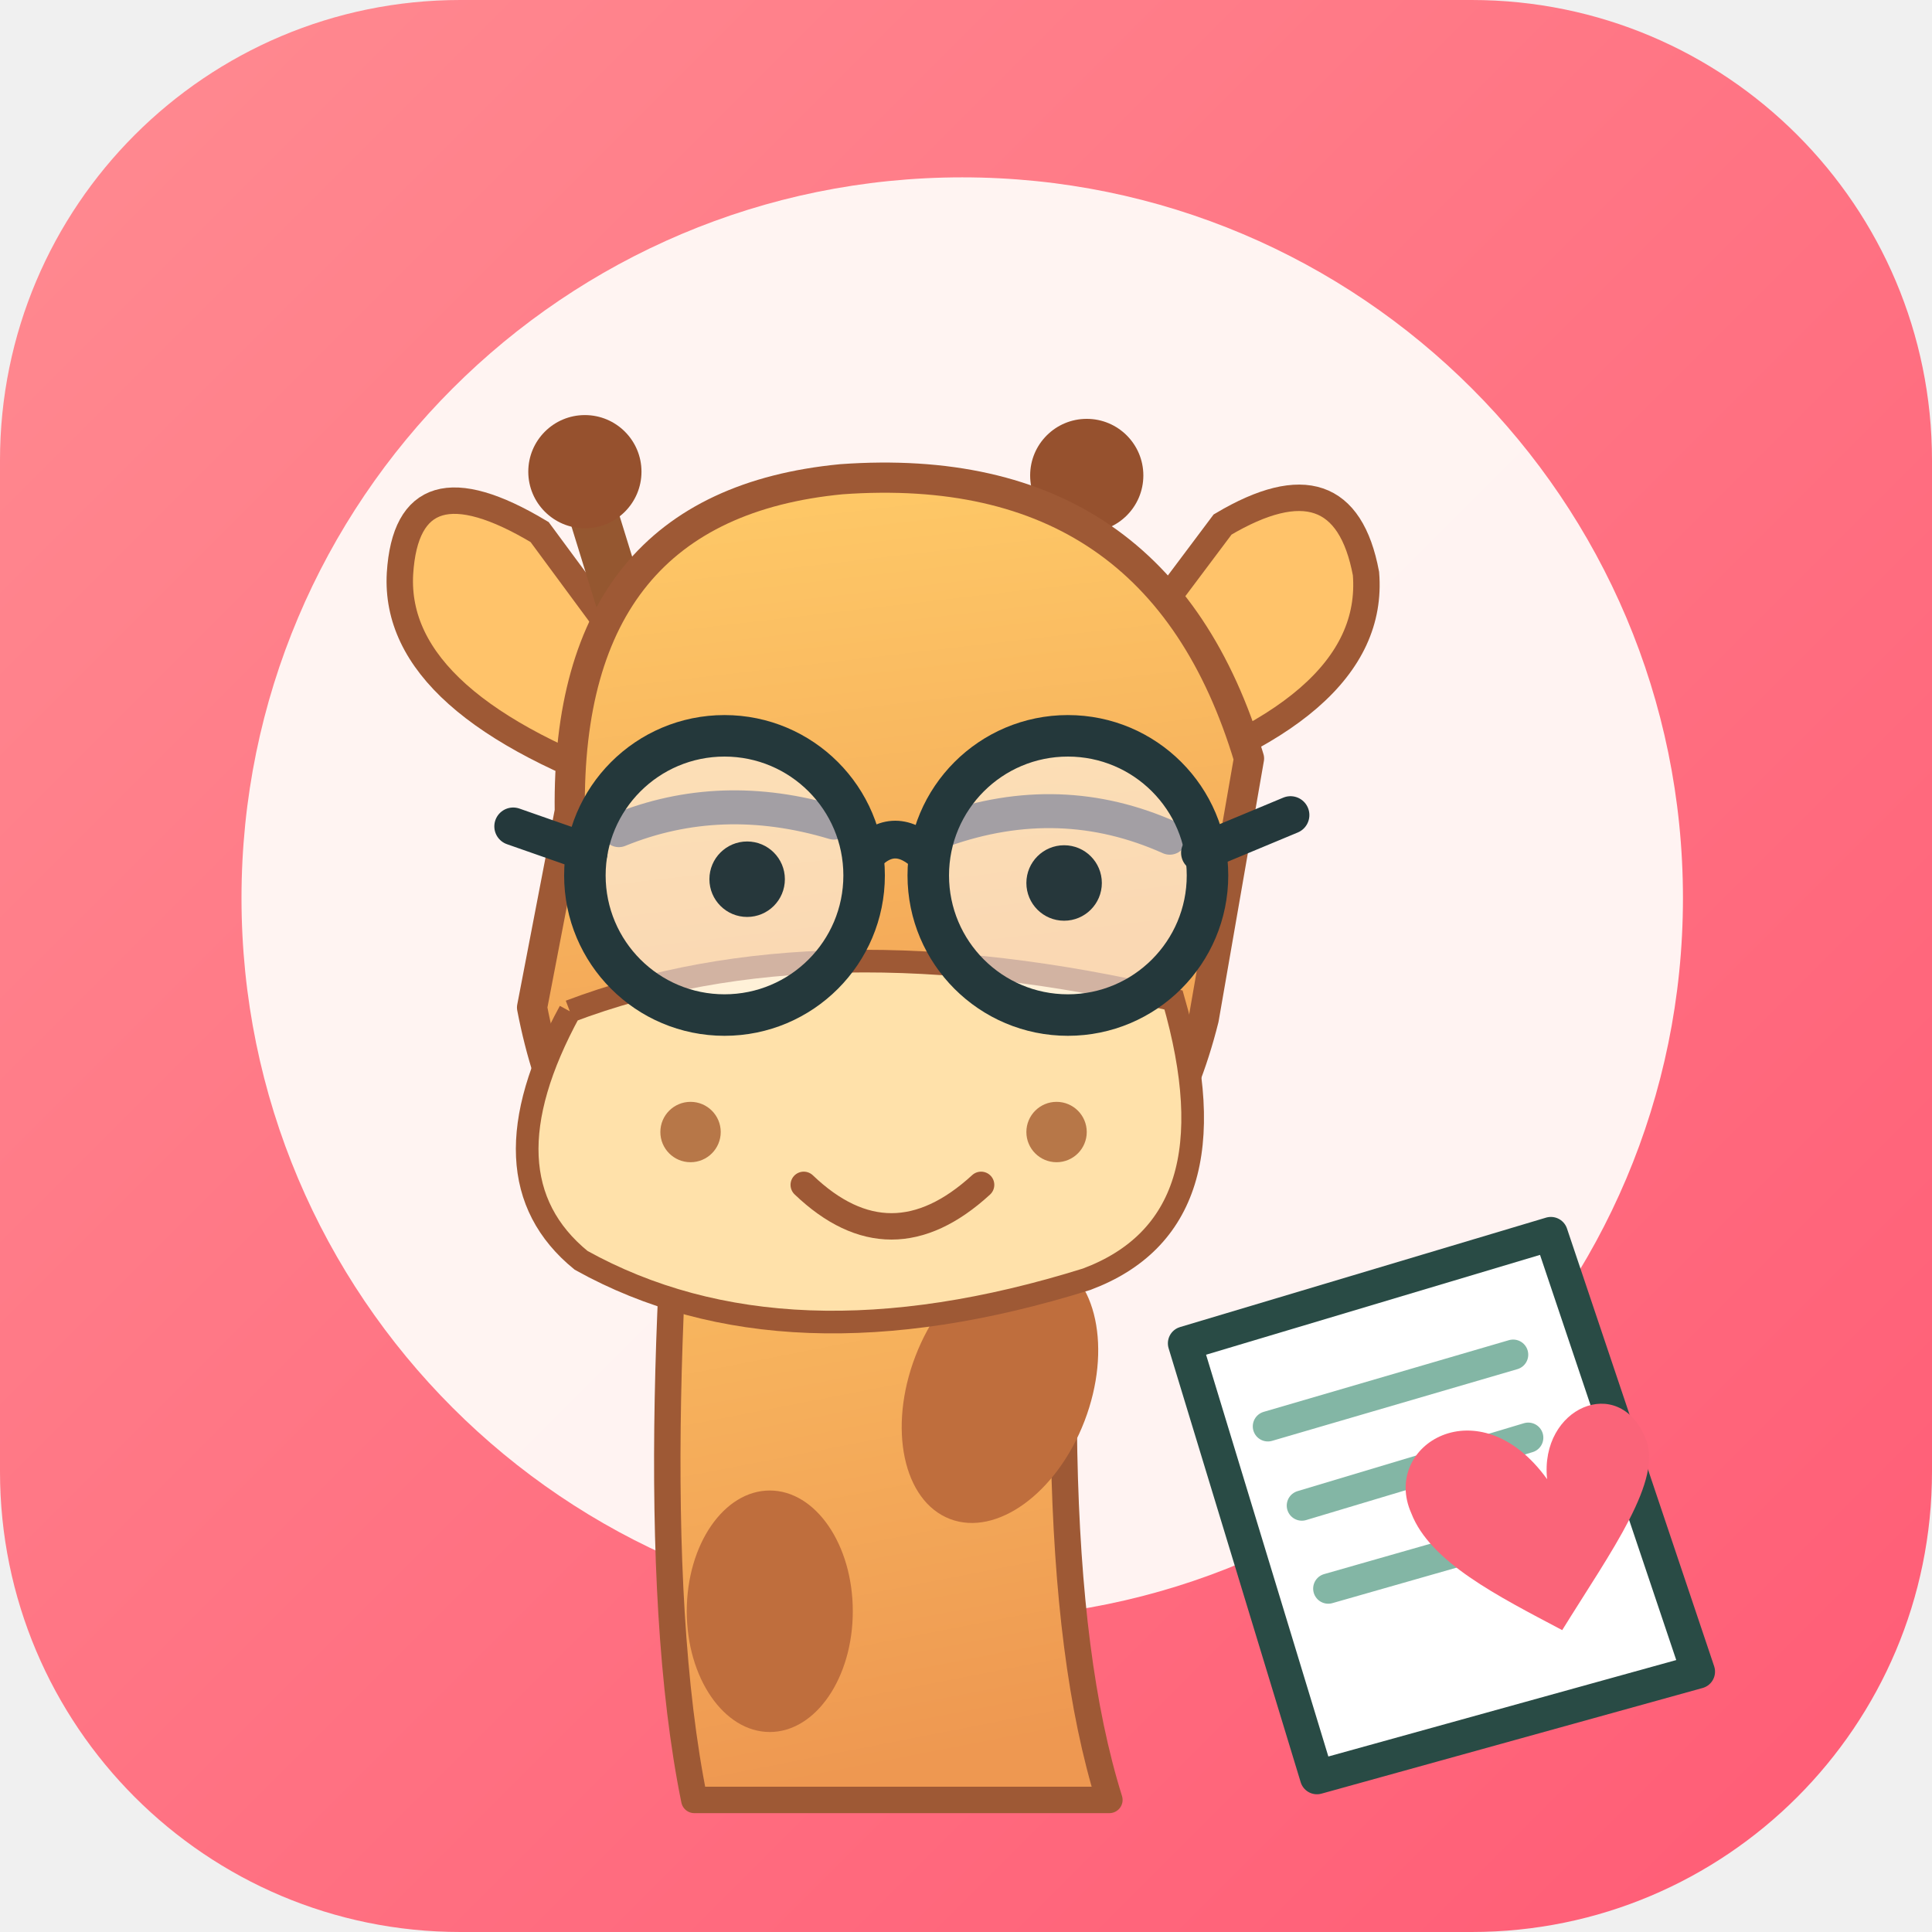
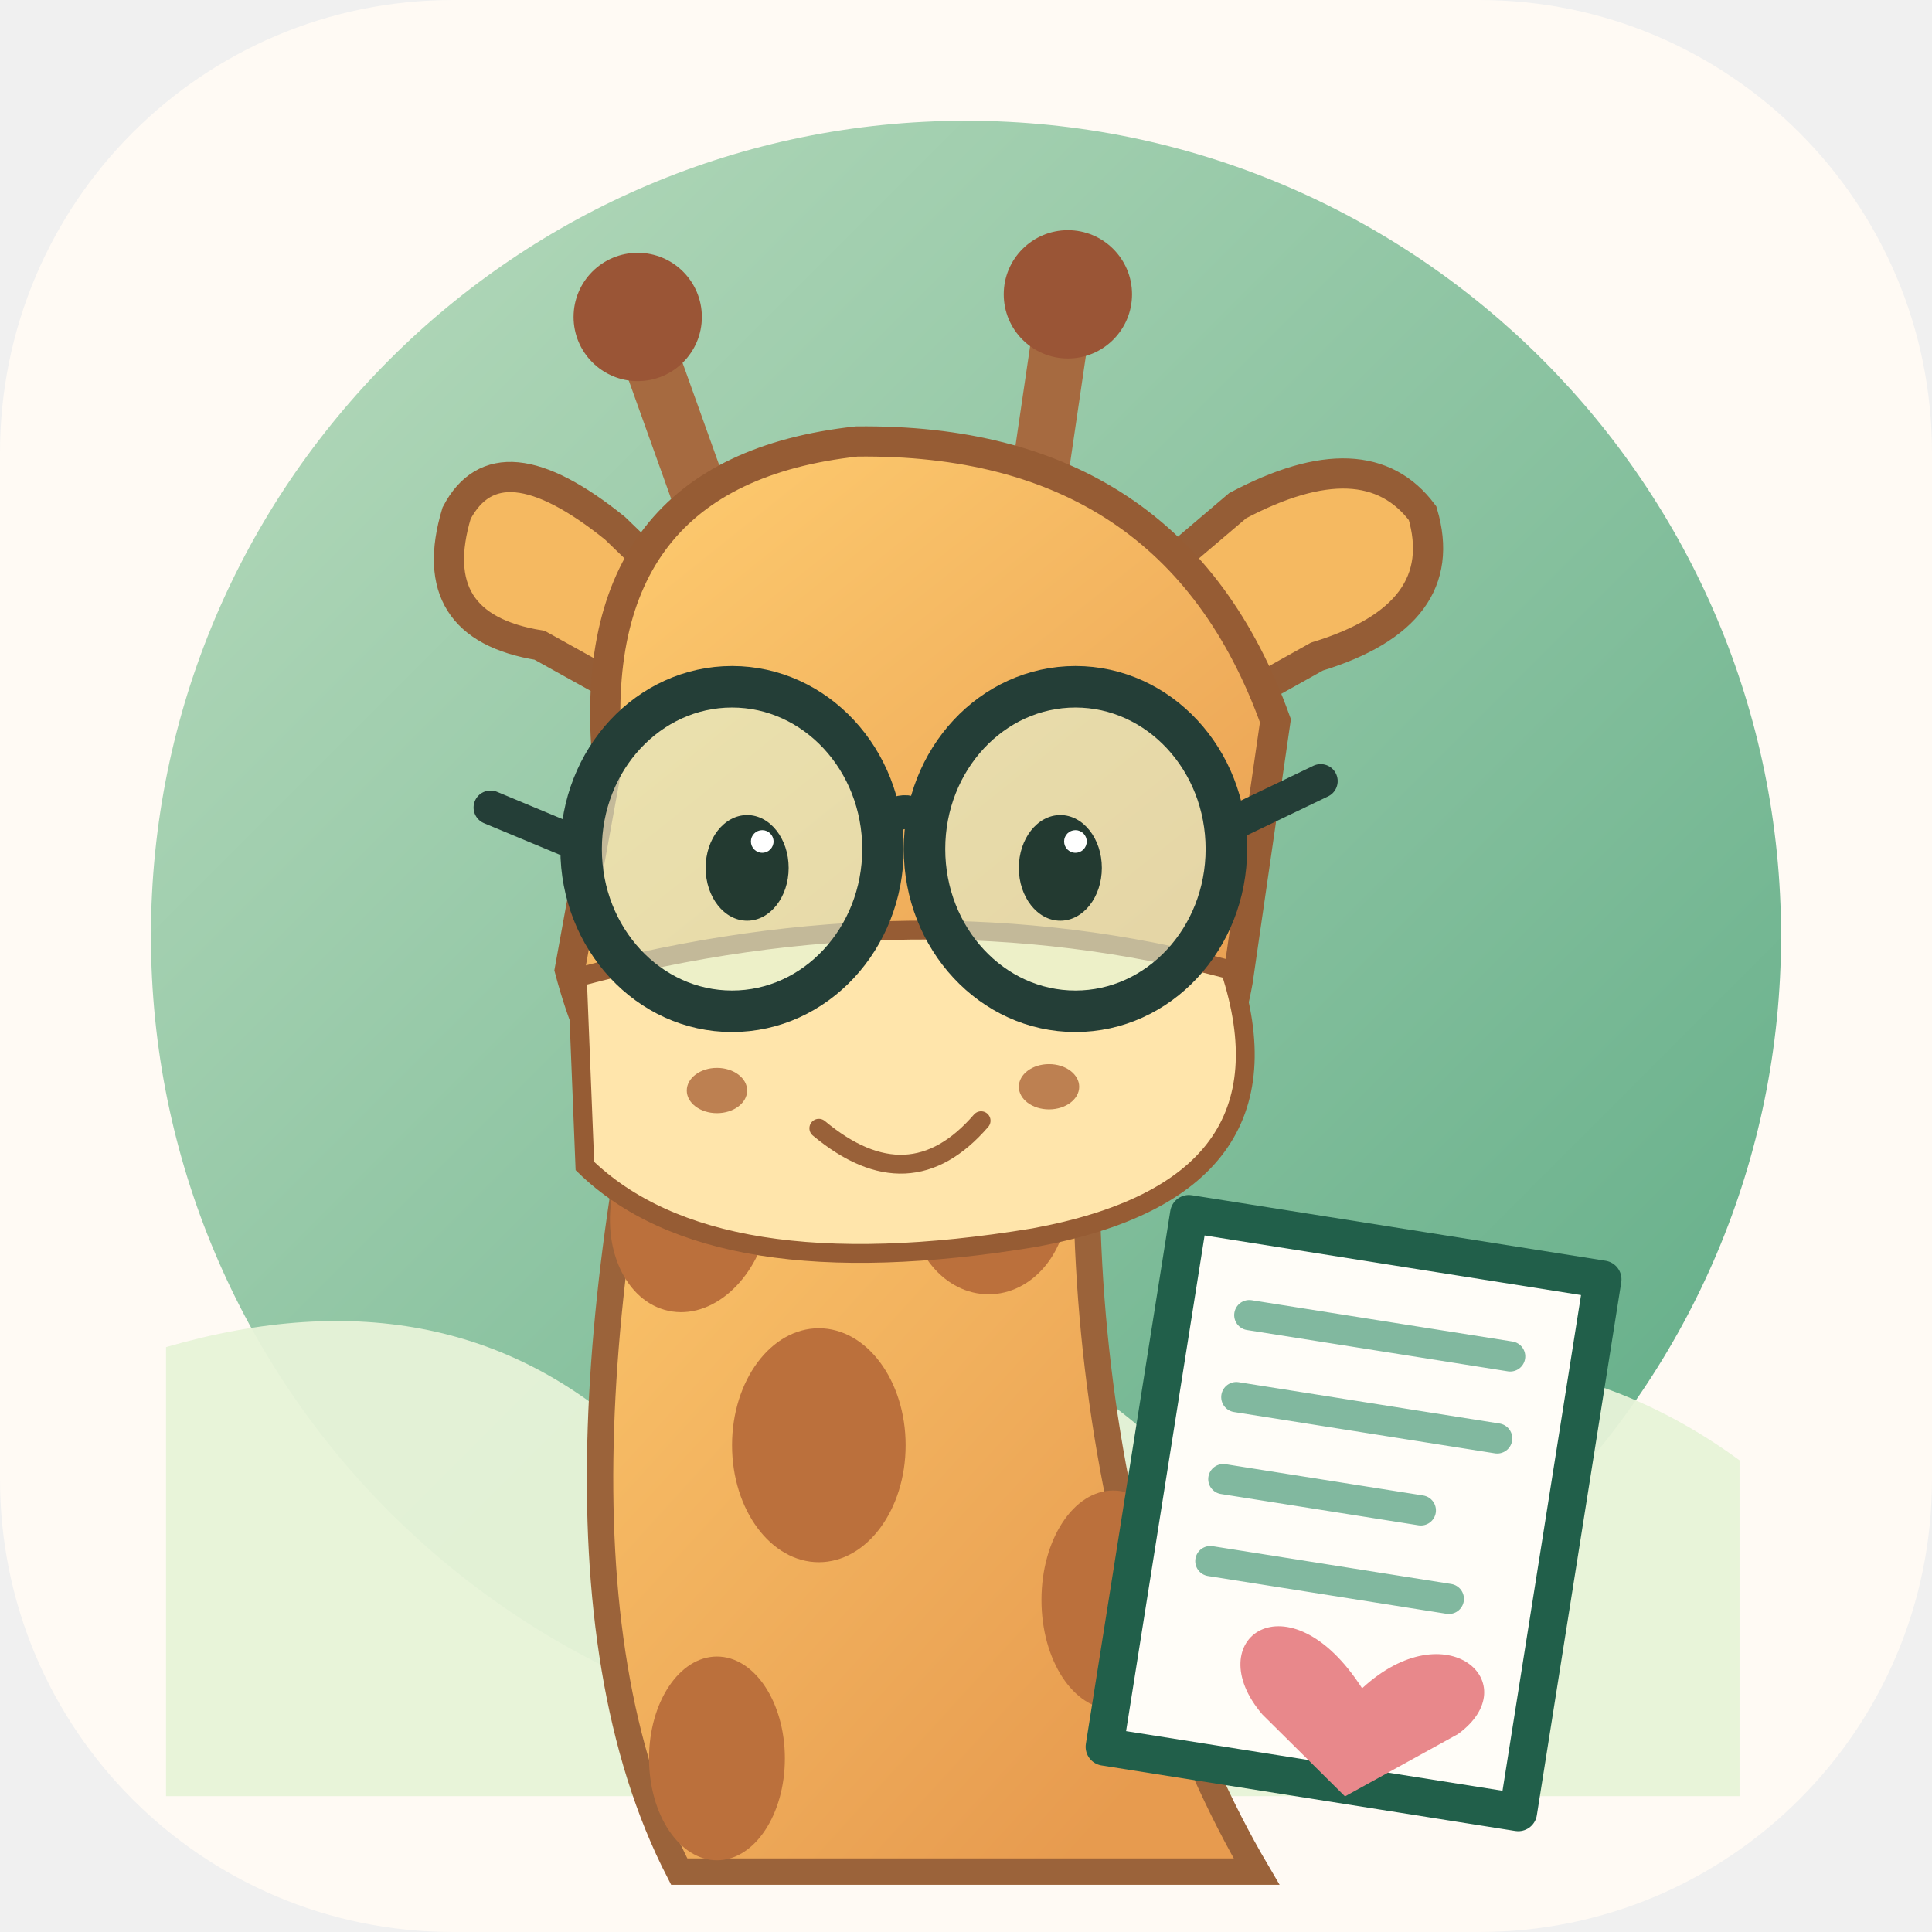
<svg xmlns="http://www.w3.org/2000/svg" viewBox="0 0 512 512">
  <defs>
-     <linearGradient id="bg" x2="1" y2="1">
-       <stop stop-color="#ff8b91" />
-       <stop offset="1" stop-color="#ff5b75" />
+     <linearGradient id="bg" x1="0" x2="1" y1="0" y2="1">
+       <stop stop-color="#badcbe" />
+       <stop offset="1" stop-color="#5caa84" />
    </linearGradient>
-     <linearGradient id="fur" x2=".1" y2="1">
-       <stop stop-color="#ffcb68" />
-       <stop offset="1" stop-color="#ee9851" />
+     <linearGradient id="fur" x1="0" x2=".7" y1="0" y2="1">
+       <stop stop-color="#ffce71" />
+       <stop offset="1" stop-color="#e79b4f" />
    </linearGradient>
  </defs>
-   <rect width="512" height="512" rx="122" fill="url(#bg)" />
-   <circle cx="255" cy="238" r="191" fill="#fff9f7" opacity=".96" />
-   <path d="M184 477c-12-59-7-149 1-226h103c-9 104-9 178 6 226z" fill="url(#fur)" stroke="#9e5935" stroke-width="7" stroke-linejoin="round" />
-   <g fill="#bf6e3d">
-     <ellipse cx="213" cy="311" rx="22" ry="33" transform="rotate(-19 213 311)" />
-     <ellipse cx="265" cy="368" rx="24" ry="37" transform="rotate(21 265 368)" />
-     <ellipse cx="204" cy="427" rx="22" ry="32" />
-     <ellipse cx="271" cy="266" rx="15" ry="20" />
+   <rect width="512" height="512" rx="120" fill="#fffaf4" />
+   <circle cx="256" cy="248" r="216" fill="url(#bg)" />
+   <path d="M44 357Q120 335 170 383Q239 324 303 379Q394 338 461 387V476H44Z" fill="#e7f3d8" opacity=".95" />
+   <path d="M180 496C147 432 157 333 182 236L297 224C276 322 293 428 333 496Z" fill="url(#fur)" stroke="#9b633a" stroke-width="7" />
+   <g fill="#bb703c">
+     <ellipse cx="183" cy="320" rx="21" ry="28" transform="rotate(12 183 320)" />
+     <ellipse cx="262" cy="318" rx="21" ry="25" />
+     <ellipse cx="217" cy="383" rx="23" ry="31" />
+     <ellipse cx="295" cy="424" rx="19" ry="29" />
+     <ellipse cx="190" cy="466" rx="18" ry="27" />
  </g>
-   <path d="M174 183l-31-42Q108 120 106 152q-2 35 65 58" fill="#ffc36a" stroke="#9e5935" stroke-width="7" />
-   <path d="M291 183l33-44q32-19 38 13 3 37-67 58" fill="#ffc36a" stroke="#9e5935" stroke-width="7" />
-   <path d="M172 184l-17-55m116 58 17-57" stroke="#955730" stroke-width="13" stroke-linecap="round" />
-   <circle cx="155" cy="125" r="15" fill="#96512e" />
-   <circle cx="288" cy="126" r="15" fill="#96512e" />
-   <path d="M151 215q-1-81 72-88 84-6 108 74l-12 69q-18 72-94 75-70-5-84-78z" fill="url(#fur)" stroke="#9e5935" stroke-width="8" stroke-linejoin="round" />
-   <path d="M151 268q66-25 160-3 17 59-23 74-80 25-134-5-27-22-3-66" fill="#ffe1aa" stroke="#9e5935" stroke-width="6" />
-   <path d="M164 220q27-11 57-2m29 2q31-11 60 2" fill="none" stroke="#362e39" stroke-width="9" stroke-linecap="round" />
-   <circle cx="192" cy="232" r="37" fill="#ffffff" fill-opacity=".54" stroke="#24383b" stroke-width="11" />
-   <circle cx="283" cy="232" r="37" fill="#ffffff" fill-opacity=".54" stroke="#24383b" stroke-width="11" />
-   <path d="M229 227q8-9 17 0m-90-1-20-7m182 7 24-10" stroke="#24383b" stroke-width="10" fill="none" stroke-linecap="round" />
-   <circle cx="198" cy="233" r="10" fill="#26373b" />
-   <circle cx="282" cy="234" r="10" fill="#26373b" />
-   <circle cx="183" cy="300" r="8" fill="#b77748" />
-   <circle cx="280" cy="300" r="8" fill="#b77748" />
-   <path d="M213 314q23 22 47 0" stroke="#9e5935" stroke-width="7" fill="none" stroke-linecap="round" />
-   <path d="M314 356l97-29 39 116-101 28z" fill="#fff" stroke="#294b45" stroke-width="9" stroke-linejoin="round" />
-   <path d="M336 378l65-19m-56 40 60-18m-53 40 35-10" stroke="#83b6a5" stroke-width="8" stroke-linecap="round" />
-   <path d="M410 392c-18-25-44-9-36 9 5 13 23 22 40 31 13-21 27-40 22-51-7-17-28-8-26 11" fill="#fa6479" />
+   <path d="M179 191L143 171Q112 166 121 136Q132 115 163 140L193 169M288 168L328 134Q362 116 377 136Q385 163 349 174L315 193" fill="#f5b961" stroke="#955d36" stroke-width="8" />
+   <path d="M194 155L170 88M272 150L282 82" stroke="#a66a40" stroke-width="15" stroke-linecap="round" />
+   <circle cx="169" cy="84" r="17" fill="#9a5536" />
+   <circle cx="283" cy="78" r="17" fill="#9a5536" />
+   <path d="M161 202Q154 125 227 117Q311 116 338 191L328 260Q317 321 245 330Q170 329 151 257Z" fill="url(#fur)" stroke="#965c34" stroke-width="8" />
+   <path d="M153 259Q243 235 326 257Q345 315 274 328Q189 342 155 309Z" fill="#ffe5ab" stroke="#965c34" stroke-width="5" />
+   <ellipse cx="194" cy="225" rx="40" ry="43" fill="#e1f7dc" fill-opacity=".6" stroke="#243e37" stroke-width="11" />
+   <ellipse cx="285" cy="225" rx="40" ry="43" fill="#e1f7dc" fill-opacity=".6" stroke="#243e37" stroke-width="11" />
+   <path d="M234 218Q241 212 245 219M154 224L130 214M325 219L350 207" stroke="#243e37" stroke-width="9" fill="none" stroke-linecap="round" />
+   <ellipse cx="198" cy="230" rx="11" ry="14" fill="#233a31" />
+   <ellipse cx="281" cy="230" rx="11" ry="14" fill="#233a31" />
+   <circle cx="202" cy="223" r="3" fill="white" />
+   <circle cx="285" cy="223" r="3" fill="white" />
+   <ellipse cx="190" cy="289" rx="8" ry="6" fill="#bd8051" />
+   <ellipse cx="278" cy="288" rx="8" ry="6" fill="#bd8051" />
+   <path d="M217 299Q241 319 260 297" stroke="#996139" stroke-width="5" stroke-linecap="round" fill="none" />
+   <g transform="rotate(9 357 383)">
+     <path d="M306 329H417V472H306Z" fill="#fffdf8" stroke="#215f4a" stroke-width="10" stroke-linejoin="round" />
+     <path d="M326 353h70m-70 22h70m-70 22h53m-53 22h64" stroke="#81b89f" stroke-width="8" stroke-linecap="round" />
+     <path d="M371 446c-24-27-45-6-25 11l25 18 27-21c16-16-8-32-27-8" fill="#e8888b" />
+   </g>
</svg>
